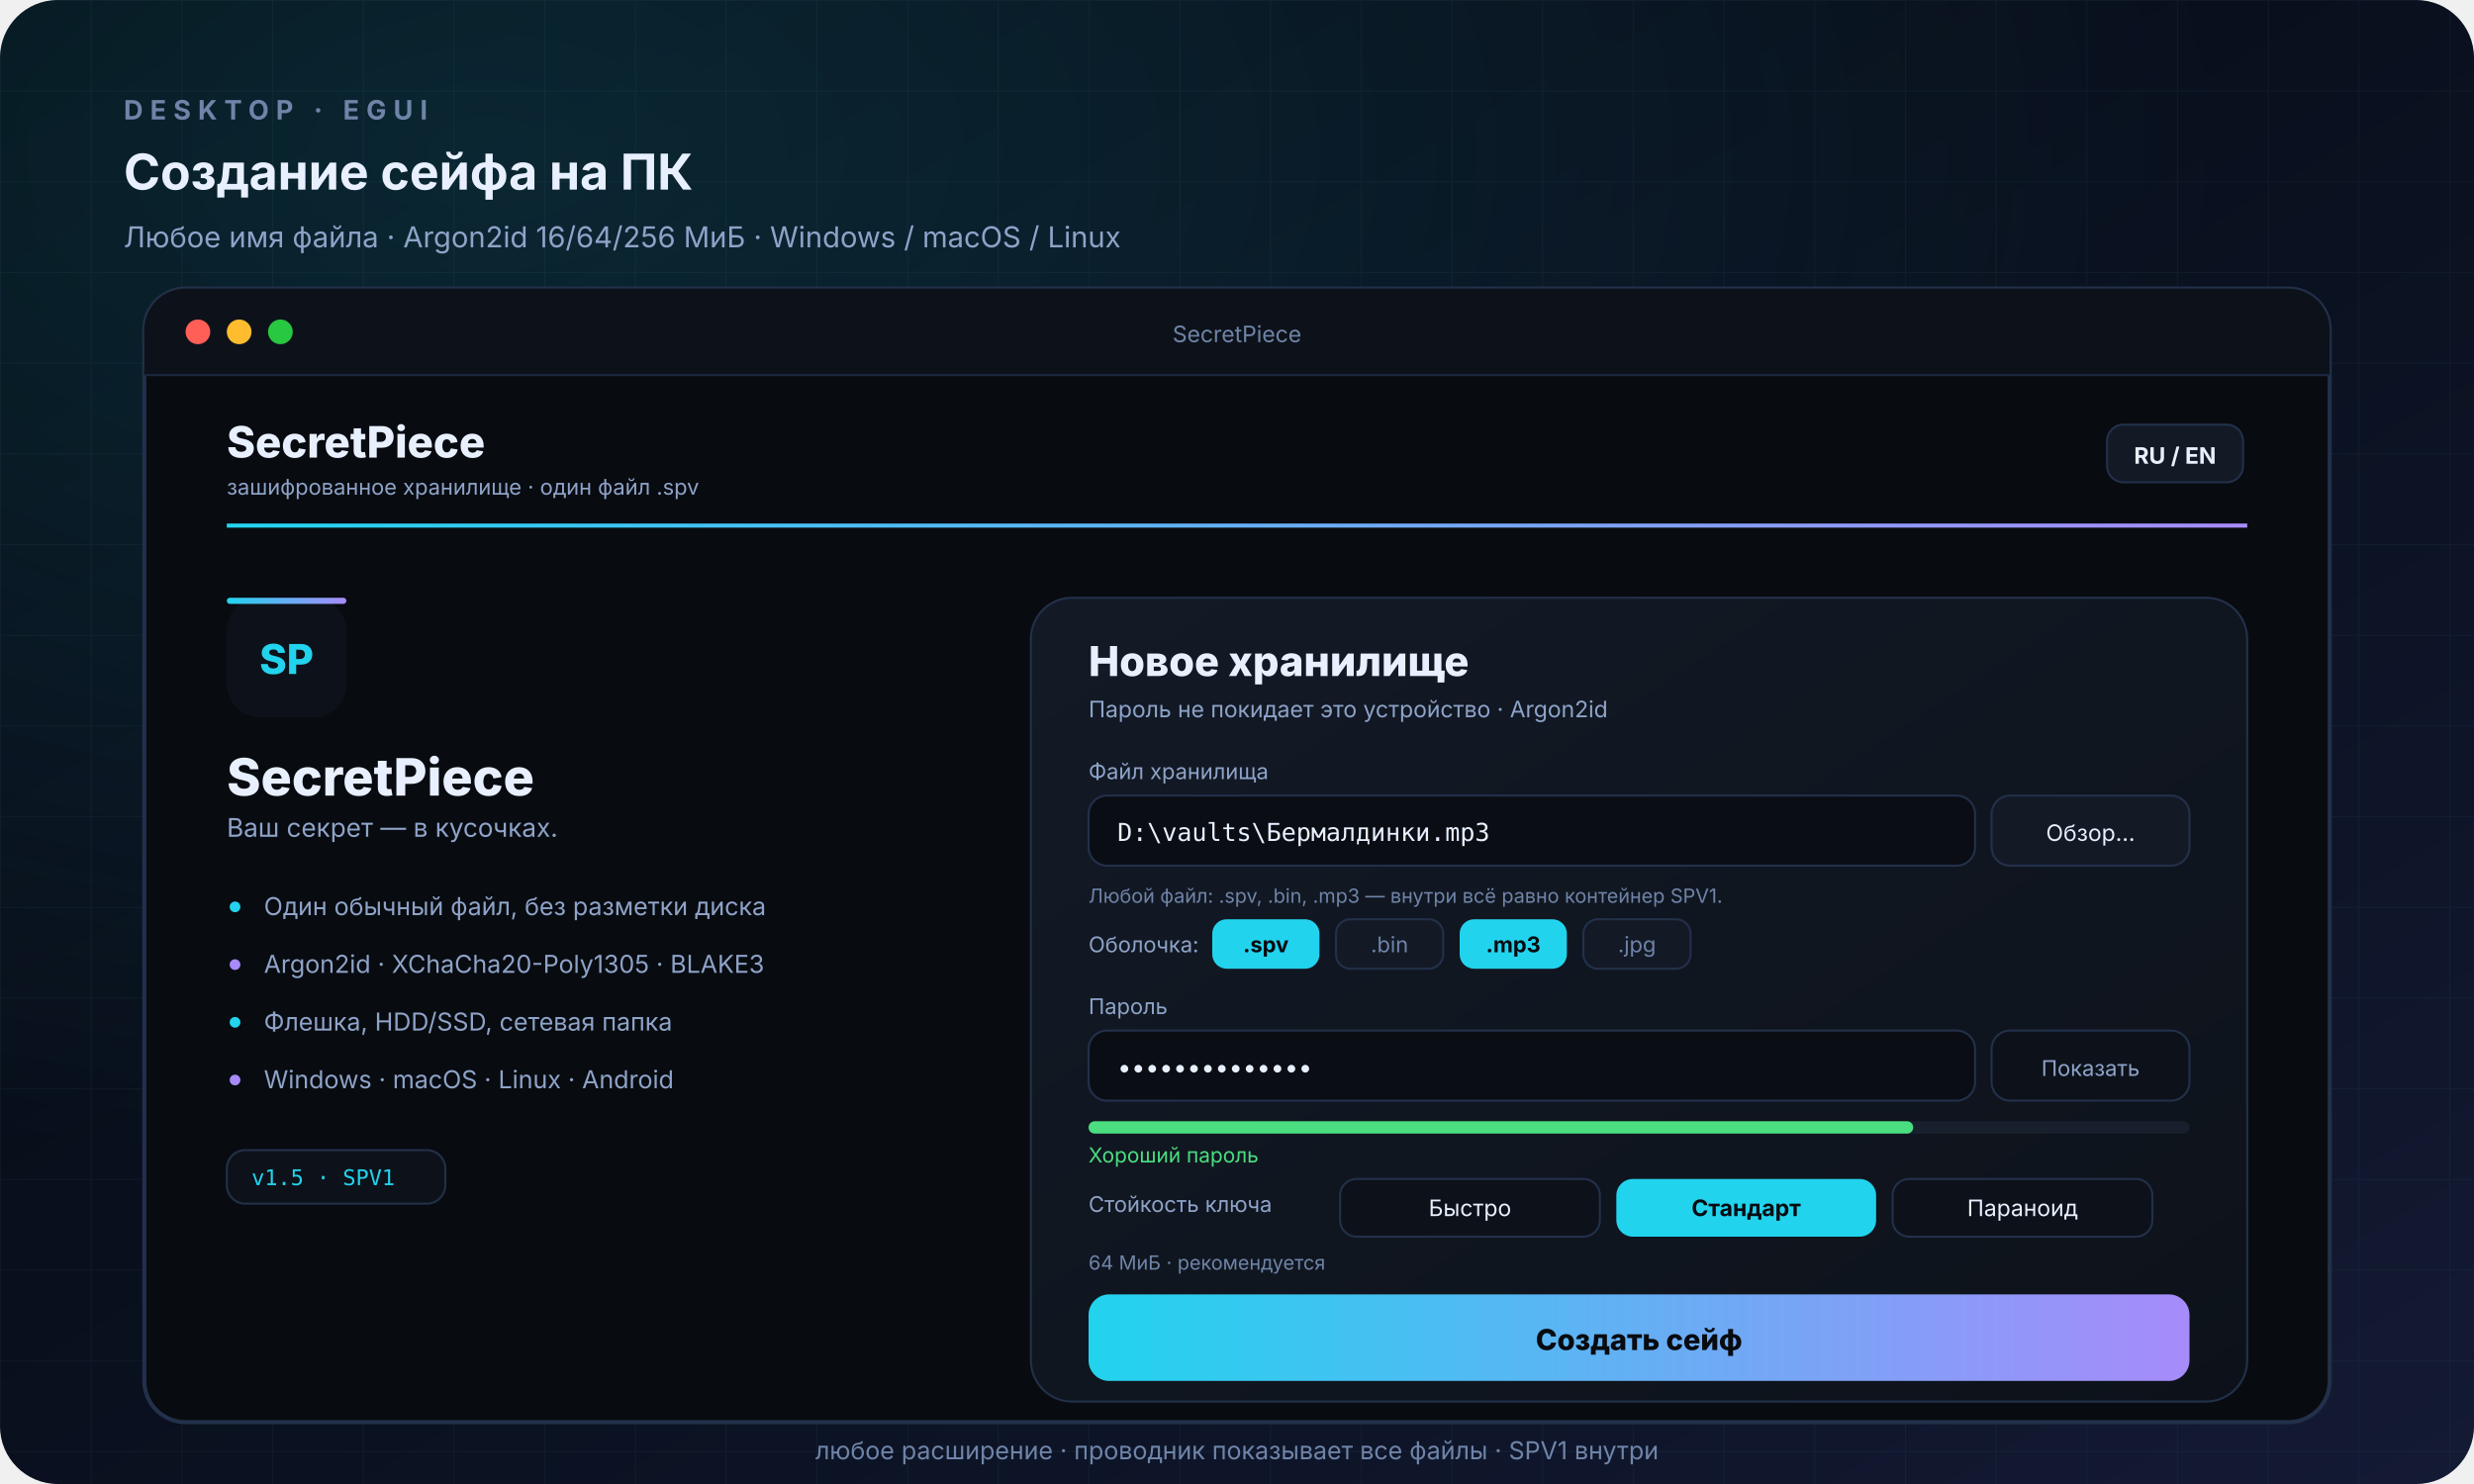
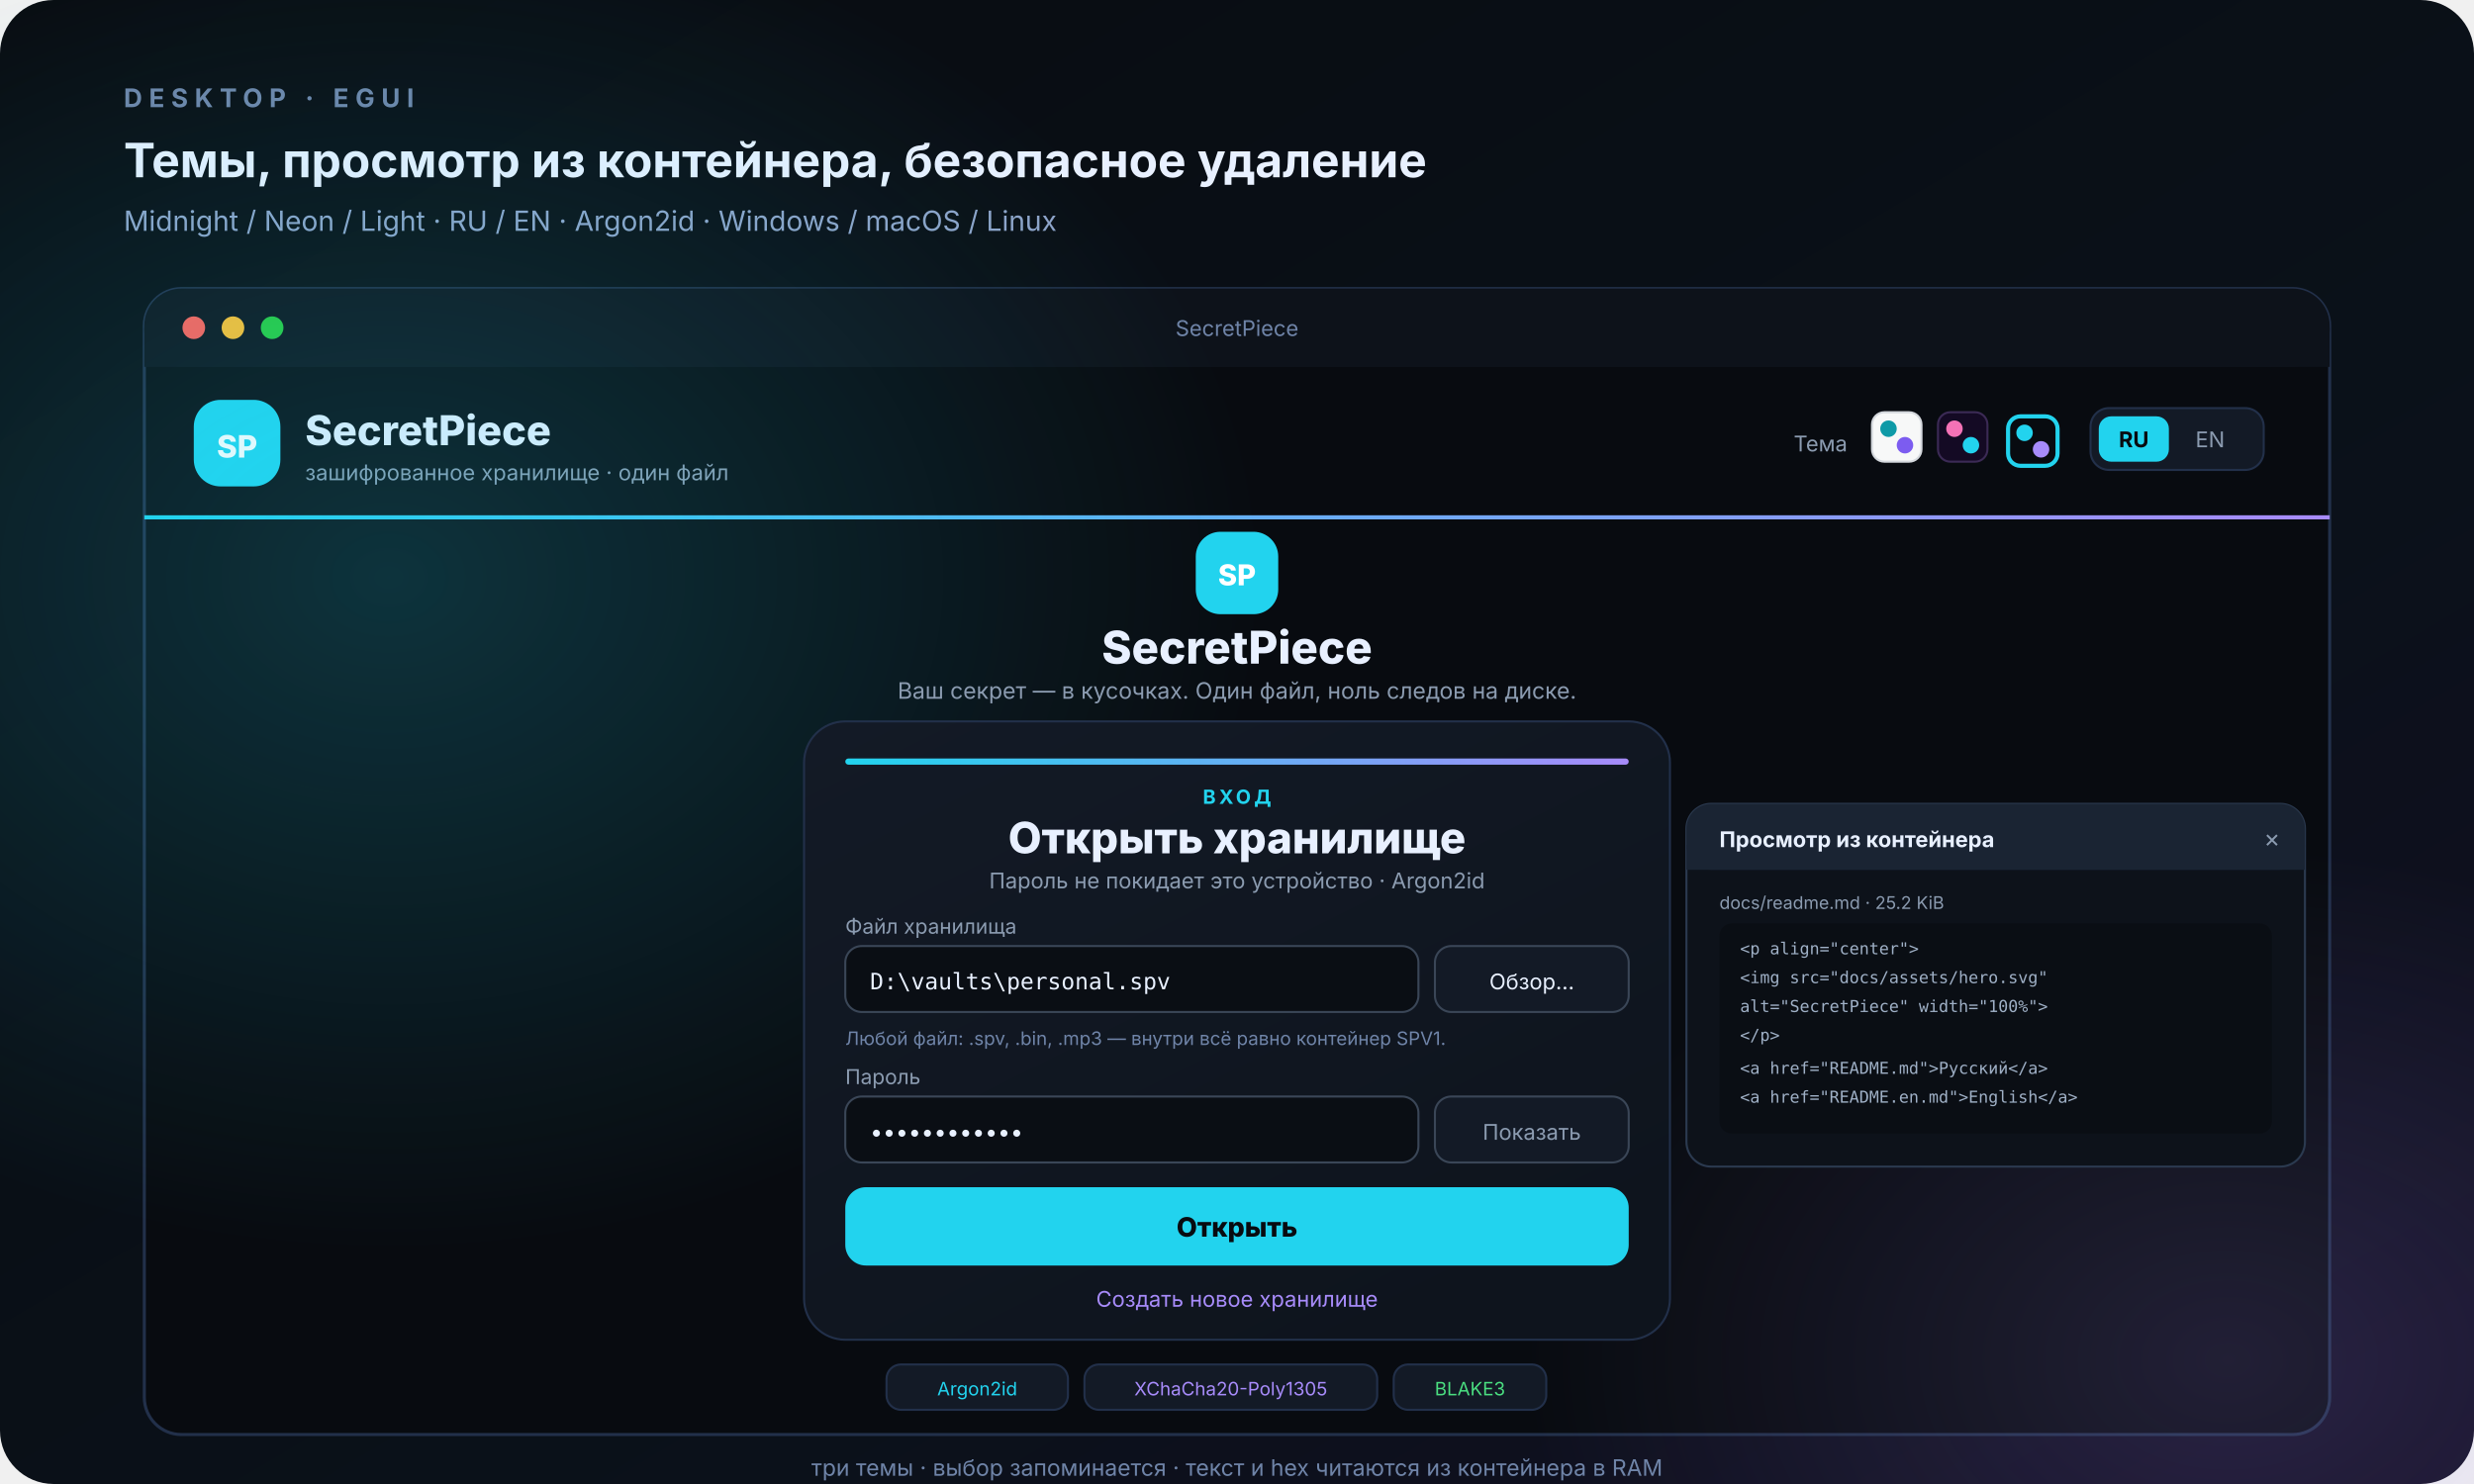
- <svg xmlns="http://www.w3.org/2000/svg" width="1200" height="720" viewBox="0 0 1200 720" role="img" aria-label="SecretPiece desktop app: creating a vault with Argon2id choice and file disguise">
+ <svg xmlns="http://www.w3.org/2000/svg" width="1200" height="720" viewBox="0 0 1200 720" role="img" aria-label="SecretPiece desktop app: theme bar, unlock card and in-vault preview">
  <defs>
    <linearGradient id="bg" x1="0" y1="0" x2="1" y2="1">
-       <stop offset="0" stop-color="#05080f" />
-       <stop offset="0.55" stop-color="#0a1120" />
-       <stop offset="1" stop-color="#131a33" />
+       <stop offset="0" stop-color="#080b10" />
+       <stop offset="0.6" stop-color="#0a1119" />
+       <stop offset="1" stop-color="#120f22" />
    </linearGradient>
    <linearGradient id="accent" x1="0" y1="0" x2="1" y2="0">
      <stop offset="0" stop-color="#22d3ee" />
      <stop offset="1" stop-color="#a78bfa" />
    </linearGradient>
-     <linearGradient id="card" x1="0" y1="0" x2="1" y2="1">
+     <linearGradient id="card" x1="0" y1="0" x2="0.7" y2="1">
      <stop offset="0" stop-color="#131a26" />
-       <stop offset="1" stop-color="#0d121a" />
+       <stop offset="1" stop-color="#0e141d" />
    </linearGradient>
-     <radialGradient id="glow" cx="0.2" cy="0.1" r="0.7">
-       <stop offset="0" stop-color="#22d3ee" stop-opacity="0.14" />
+     <radialGradient id="glowCyan" cx="0.5" cy="0.5" r="0.5">
+       <stop offset="0" stop-color="#22d3ee" stop-opacity="0.20" />
      <stop offset="1" stop-color="#22d3ee" stop-opacity="0" />
    </radialGradient>
-     <pattern id="grid" width="44" height="44" patternUnits="userSpaceOnUse">
-       <path d="M44 0H0V44" fill="none" stroke="#9dbcff" stroke-opacity="0.05" stroke-width="1" />
-     </pattern>
+     <radialGradient id="glowViolet" cx="0.5" cy="0.5" r="0.5">
+       <stop offset="0" stop-color="#a78bfa" stop-opacity="0.16" />
+       <stop offset="1" stop-color="#a78bfa" stop-opacity="0" />
+     </radialGradient>
  </defs>
-   <rect width="1200" height="720" rx="28" fill="url(#bg)" />
-   <rect width="1200" height="720" rx="28" fill="url(#grid)" />
-   <rect width="1200" height="720" rx="28" fill="url(#glow)" />
+   <rect width="1200" height="720" rx="26" fill="url(#bg)" />
  <g font-family="-apple-system, BlinkMacSystemFont, 'Segoe UI', Inter, Roboto, sans-serif">
-     <text x="60" y="58" font-size="13" font-weight="700" letter-spacing="3.4" fill="#6f84a8">DESKTOP · EGUI</text>
-     <text x="60" y="92" font-size="24" font-weight="700" fill="#e8f0ff">Создание сейфа на ПК</text>
-     <text x="60" y="120" font-size="14" fill="#8ea3c8">Любое имя файла · Argon2id 16/64/256 МиБ · Windows / macOS / Linux</text>
+     <text x="60" y="52" font-size="12.5" font-weight="700" letter-spacing="3.2" fill="#6f84a8">DESKTOP · EGUI</text>
+     <text x="60" y="86" font-size="23" font-weight="700" fill="#e8f0ff">Темы, просмотр из контейнера, безопасное удаление</text>
+     <text x="60" y="112" font-size="13.5" fill="#8ea3c8">Midnight / Neon / Light · RU / EN · Argon2id · Windows / macOS / Linux</text>
    <g transform="translate(70 140)">
-       <rect x="0" y="0" width="1060" height="550" rx="20" fill="#080b10" stroke="#22304a" stroke-width="2" />
-       <rect x="0" y="0" width="1060" height="42" rx="20" fill="#0d121a" />
-       <rect x="0" y="21" width="1060" height="21" fill="#0d121a" />
-       <line x1="0" y1="42" x2="1060" y2="42" stroke="#1b2740" />
-       <circle cx="26" cy="21" r="6" fill="#ff5f57" />
-       <circle cx="46" cy="21" r="6" fill="#febc2e" />
-       <circle cx="66" cy="21" r="6" fill="#28c840" />
-       <text x="530" y="26" font-size="11" fill="#6f84a8" text-anchor="middle">SecretPiece</text>
-       <text x="40" y="82" font-size="21" font-weight="800" fill="#e8f0ff">SecretPiece</text>
-       <text x="40" y="100" font-size="10.5" fill="#8ea3c8">зашифрованное хранилище · один файл .spv</text>
-       <rect x="952" y="66" width="66" height="28" rx="8" fill="#131a26" stroke="#22304a" />
-       <text x="985" y="85" font-size="11" font-weight="700" fill="#e8f0ff" text-anchor="middle">RU / EN</text>
-       <rect x="40" y="114" width="980" height="2" fill="url(#accent)" />
-       <g transform="translate(40 150)">
-         <rect x="0" y="0" width="58" height="58" rx="16" fill="#0d121a" />
-         <rect x="0" y="0" width="58" height="3" rx="1.5" fill="url(#accent)" />
-         <text x="29" y="37" font-size="20" font-weight="800" fill="#22d3ee" text-anchor="middle">SP</text>
-         <text x="0" y="96" font-size="25" font-weight="800" fill="#e8f0ff">SecretPiece</text>
-         <text x="0" y="116" font-size="12.5" fill="#8ea3c8">Ваш секрет — в кусочках.</text>
-         <g font-size="12" fill="#8ea3c8">
-           <circle cx="4" cy="150" r="2.6" fill="#22d3ee" />
-           <text x="18" y="154">Один обычный файл, без разметки диска</text>
-           <circle cx="4" cy="178" r="2.6" fill="#a78bfa" />
-           <text x="18" y="182">Argon2id · XChaCha20-Poly1305 · BLAKE3</text>
-           <circle cx="4" cy="206" r="2.6" fill="#22d3ee" />
-           <text x="18" y="210">Флешка, HDD/SSD, сетевая папка</text>
-           <circle cx="4" cy="234" r="2.6" fill="#a78bfa" />
-           <text x="18" y="238">Windows · macOS · Linux · Android</text>
+       <rect x="0" y="0" width="1060" height="556" rx="18" fill="#080b10" stroke="#22304a" stroke-width="1.5" />
+       <rect x="0" y="0" width="1060" height="38" rx="18" fill="#0d121a" />
+       <rect x="0" y="19" width="1060" height="19" fill="#0d121a" />
+       <circle cx="24" cy="19" r="5.5" fill="#ff5f57" />
+       <circle cx="43" cy="19" r="5.5" fill="#febc2e" />
+       <circle cx="62" cy="19" r="5.5" fill="#28c840" />
+       <text x="530" y="23" font-size="10.5" fill="#6f84a8" text-anchor="middle">SecretPiece</text>
+       <rect x="24" y="54" width="42" height="42" rx="13" fill="#22d3ee" />
+       <text x="45" y="82" font-size="15" font-weight="800" fill="#ffffff" text-anchor="middle">SP</text>
+       <text x="78" y="76" font-size="20" font-weight="800" fill="#e8f0ff">SecretPiece</text>
+       <text x="78" y="93" font-size="10.5" fill="#8b9bb0">зашифрованное хранилище · один файл</text>
+       <text x="800" y="79" font-size="10.5" fill="#8b9bb0">Тема</text>
+       <rect x="838" y="60" width="24" height="24" rx="6" fill="#f7f8f8" stroke="#d4d8dd" />
+       <circle cx="846" cy="68" r="4" fill="#0e9aa7" />
+       <circle cx="854" cy="76" r="4" fill="#7c5cf0" />
+       <rect x="870" y="60" width="24" height="24" rx="6" fill="#140a24" stroke="#3b2a55" />
+       <circle cx="878" cy="68" r="4" fill="#f472b6" />
+       <circle cx="886" cy="76" r="4" fill="#22d3ee" />
+       <rect x="904" y="62" width="24" height="24" rx="6" fill="#080b10" stroke="#22d3ee" stroke-width="2" />
+       <circle cx="912" cy="70" r="4" fill="#22d3ee" />
+       <circle cx="920" cy="78" r="4" fill="#a78bfa" />
+       <rect x="944" y="58" width="84" height="30" rx="9" fill="#131a26" stroke="#22304a" />
+       <rect x="948" y="62" width="34" height="22" rx="6" fill="#22d3ee" />
+       <text x="965" y="77" font-size="10.5" font-weight="700" fill="#080b10" text-anchor="middle">RU</text>
+       <text x="1002" y="77" font-size="10.5" fill="#8b9bb0" text-anchor="middle">EN</text>
+       <rect x="0" y="110" width="1060" height="2" fill="url(#accent)" />
+       <ellipse cx="120" cy="140" rx="420" ry="330" fill="url(#glowCyan)" />
+       <ellipse cx="1010" cy="520" rx="340" ry="250" fill="url(#glowViolet)" />
+       <rect x="510" y="118" width="40" height="40" rx="12" fill="#22d3ee" />
+       <text x="530" y="144" font-size="14" font-weight="800" fill="#ffffff" text-anchor="middle">SP</text>
+       <text x="530" y="182" font-size="22" font-weight="800" fill="#e8f0ff" text-anchor="middle">SecretPiece</text>
+       <text x="530" y="199" font-size="11" fill="#8b9bb0" text-anchor="middle">Ваш секрет — в кусочках. Один файл, ноль следов на диске.</text>
+       <g>
+         <rect x="320" y="210" width="420" height="300" rx="20" fill="url(#card)" stroke="#22304a" />
+         <rect x="340" y="228" width="380" height="3" rx="1.5" fill="url(#accent)" />
+         <text x="530" y="250" font-size="9.5" font-weight="700" letter-spacing="1.6" fill="#22d3ee" text-anchor="middle">ВХОД</text>
+         <text x="530" y="274" font-size="21" font-weight="800" fill="#e8f0ff" text-anchor="middle">Открыть хранилище</text>
+         <text x="530" y="291" font-size="10.5" fill="#8b9bb0" text-anchor="middle">Пароль не покидает это устройство · Argon2id</text>
+         <text x="340" y="313" font-size="10" fill="#8b9bb0">Файл хранилища</text>
+         <rect x="340" y="319" width="278" height="32" rx="8" fill="#0a0e14" stroke="#3a4657" />
+         <text x="352" y="340" font-size="11" fill="#e8f0ff" font-family="ui-monospace, Menlo, Consolas, monospace">D:\vaults\personal.spv</text>
+         <rect x="626" y="319" width="94" height="32" rx="8" fill="#131a26" stroke="#3a4657" />
+         <text x="673" y="340" font-size="10.5" fill="#e8f0ff" text-anchor="middle">Обзор…</text>
+         <text x="340" y="367" font-size="9" fill="#6f84a8">Любой файл: .spv, .bin, .mp3 — внутри всё равно контейнер SPV1.</text>
+         <text x="340" y="386" font-size="10" fill="#8b9bb0">Пароль</text>
+         <rect x="340" y="392" width="278" height="32" rx="8" fill="#0a0e14" stroke="#3a4657" />
+         <text x="352" y="413" font-size="11" fill="#e8f0ff">••••••••••••</text>
+         <rect x="626" y="392" width="94" height="32" rx="8" fill="#131a26" stroke="#3a4657" />
+         <text x="673" y="413" font-size="10.5" fill="#8b9bb0" text-anchor="middle">Показать</text>
+         <rect x="340" y="436" width="380" height="38" rx="10" fill="#22d3ee" />
+         <text x="530" y="460" font-size="13" font-weight="800" fill="#080b10" text-anchor="middle">Открыть</text>
+         <text x="530" y="494" font-size="10.5" fill="#a78bfa" text-anchor="middle">Создать новое хранилище</text>
+       </g>
+       <g font-size="9" text-anchor="middle">
+         <rect x="360" y="522" width="88" height="22" rx="7" fill="#131a26" stroke="#22304a" />
+         <text x="404" y="537" fill="#22d3ee">Argon2id</text>
+         <rect x="456" y="522" width="142" height="22" rx="7" fill="#131a26" stroke="#22304a" />
+         <text x="527" y="537" fill="#a78bfa">XChaCha20-Poly1305</text>
+         <rect x="606" y="522" width="74" height="22" rx="7" fill="#131a26" stroke="#22304a" />
+         <text x="643" y="537" fill="#4ade80">BLAKE3</text>
+       </g>
+       <g>
+         <rect x="748" y="250" width="300" height="176" rx="12" fill="#0d121a" stroke="#2b3a50" />
+         <rect x="748" y="250" width="300" height="32" rx="12" fill="#1a2433" />
+         <rect x="748" y="270" width="300" height="12" fill="#1a2433" />
+         <text x="764" y="271" font-size="10.5" font-weight="700" fill="#e8f0ff">Просмотр из контейнера</text>
+         <text x="1032" y="271" font-size="12" fill="#8b9bb0" text-anchor="middle">×</text>
+         <text x="764" y="301" font-size="8.5" fill="#8b9bb0">docs/readme.md · 25.2 KiB</text>
+         <rect x="764" y="308" width="268" height="102" rx="6" fill="#0a0e14" />
+         <g font-family="ui-monospace, Menlo, Consolas, monospace" font-size="8" fill="#9fb0c6">
+           <text x="774" y="323">&lt;p align="center"&gt;</text>
+           <text x="774" y="337">&lt;img src="docs/assets/hero.svg"</text>
+           <text x="774" y="351">alt="SecretPiece" width="100%"&gt;</text>
+           <text x="774" y="365">&lt;/p&gt;</text>
+           <text x="774" y="381">&lt;a href="README.md"&gt;Русский&lt;/a&gt;</text>
+           <text x="774" y="395">&lt;a href="README.en.md"&gt;English&lt;/a&gt;</text>
        </g>
-         <rect x="0" y="268" width="106" height="26" rx="9" fill="#0d121a" stroke="#22304a" />
-         <text x="12" y="285" font-size="10.5" fill="#22d3ee" font-family="ui-monospace, Menlo, Consolas, monospace">v1.5 · SPV1</text>
-       </g>
-       <g transform="translate(430 150)">
-         <rect x="0" y="0" width="590" height="390" rx="20" fill="url(#card)" stroke="#22304a" />
-         <text x="28" y="38" font-size="20" font-weight="800" fill="#e8f0ff">Новое хранилище</text>
-         <text x="28" y="58" font-size="11" fill="#8ea3c8">Пароль не покидает это устройство · Argon2id</text>
-         <text x="28" y="88" font-size="10.5" fill="#8ea3c8">Файл хранилища</text>
-         <rect x="28" y="96" width="430" height="34" rx="9" fill="#0a0e14" stroke="#22304a" />
-         <text x="42" y="118" font-size="12" fill="#e8f0ff" font-family="ui-monospace, Menlo, Consolas, monospace">D:\vaults\Бермалдинки.mp3</text>
-         <rect x="466" y="96" width="96" height="34" rx="9" fill="#131a26" stroke="#22304a" />
-         <text x="514" y="118" font-size="11" fill="#e8f0ff" text-anchor="middle">Обзор…</text>
-         <text x="28" y="148" font-size="9.5" fill="#6f84a8">Любой файл: .spv, .bin, .mp3 — внутри всё равно контейнер SPV1.</text>
-         <text x="28" y="172" font-size="10.5" fill="#8ea3c8">Оболочка:</text>
-         <rect x="88" y="156" width="52" height="24" rx="7" fill="#22d3ee" />
-         <text x="114" y="172" font-size="10.5" font-weight="700" fill="#080b10" text-anchor="middle">.spv</text>
-         <rect x="148" y="156" width="52" height="24" rx="7" fill="#131a26" stroke="#22304a" />
-         <text x="174" y="172" font-size="10.5" fill="#6f84a8" text-anchor="middle">.bin</text>
-         <rect x="208" y="156" width="52" height="24" rx="7" fill="#22d3ee" />
-         <text x="234" y="172" font-size="10.5" font-weight="700" fill="#080b10" text-anchor="middle">.mp3</text>
-         <rect x="268" y="156" width="52" height="24" rx="7" fill="#131a26" stroke="#22304a" />
-         <text x="294" y="172" font-size="10.5" fill="#6f84a8" text-anchor="middle">.jpg</text>
-         <text x="28" y="202" font-size="10.5" fill="#8ea3c8">Пароль</text>
-         <rect x="28" y="210" width="430" height="34" rx="9" fill="#0a0e14" stroke="#22304a" />
-         <text x="42" y="232" font-size="12" fill="#e8f0ff">••••••••••••••</text>
-         <rect x="466" y="210" width="96" height="34" rx="9" fill="#0d121a" stroke="#22304a" />
-         <text x="514" y="232" font-size="10.5" fill="#8ea3c8" text-anchor="middle">Показать</text>
-         <rect x="28" y="254" width="534" height="6" rx="3" fill="#18202e" />
-         <rect x="28" y="254" width="400" height="6" rx="3" fill="#4ade80" />
-         <text x="28" y="274" font-size="10" fill="#4ade80">Хороший пароль</text>
-         <text x="28" y="298" font-size="10.5" fill="#8ea3c8">Стойкость ключа</text>
-         <rect x="150" y="282" width="126" height="28" rx="8" fill="#0d121a" stroke="#22304a" />
-         <text x="213" y="300" font-size="11" fill="#e8f0ff" text-anchor="middle">Быстро</text>
-         <rect x="284" y="282" width="126" height="28" rx="8" fill="#22d3ee" />
-         <text x="347" y="300" font-size="11" font-weight="700" fill="#080b10" text-anchor="middle">Стандарт</text>
-         <rect x="418" y="282" width="126" height="28" rx="8" fill="#0d121a" stroke="#22304a" />
-         <text x="481" y="300" font-size="11" fill="#e8f0ff" text-anchor="middle">Параноид</text>
-         <text x="28" y="326" font-size="9.5" fill="#6f84a8">64 МиБ · рекомендуется</text>
-         <rect x="28" y="338" width="534" height="42" rx="10" fill="url(#accent)" />
-         <text x="295" y="365" font-size="14" font-weight="800" fill="#080b10" text-anchor="middle">Создать сейф</text>
      </g>
    </g>
-     <text x="600" y="708" font-size="12" fill="#6f84a8" text-anchor="middle">любое расширение · проводник показывает все файлы · SPV1 внутри</text>
+     <text x="600" y="716" font-size="11" fill="#6f84a8" text-anchor="middle">три темы · выбор запоминается · текст и hex читаются из контейнера в RAM</text>
  </g>
</svg>
